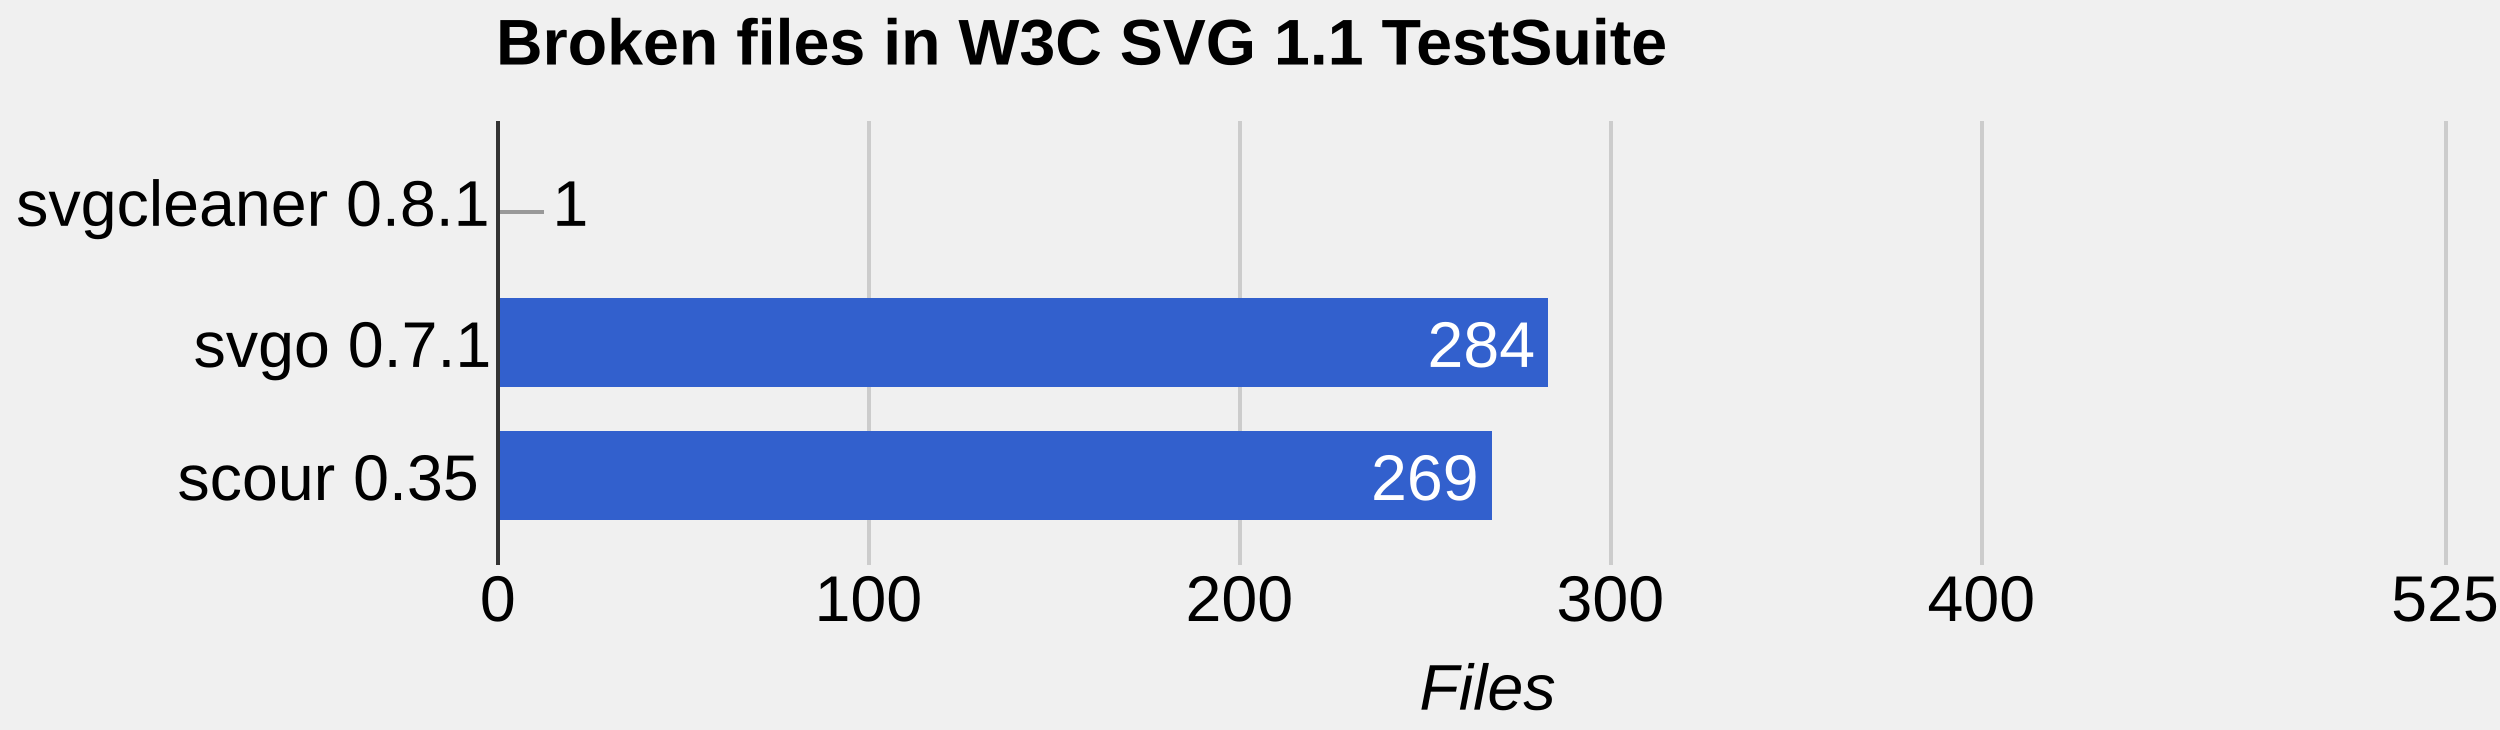
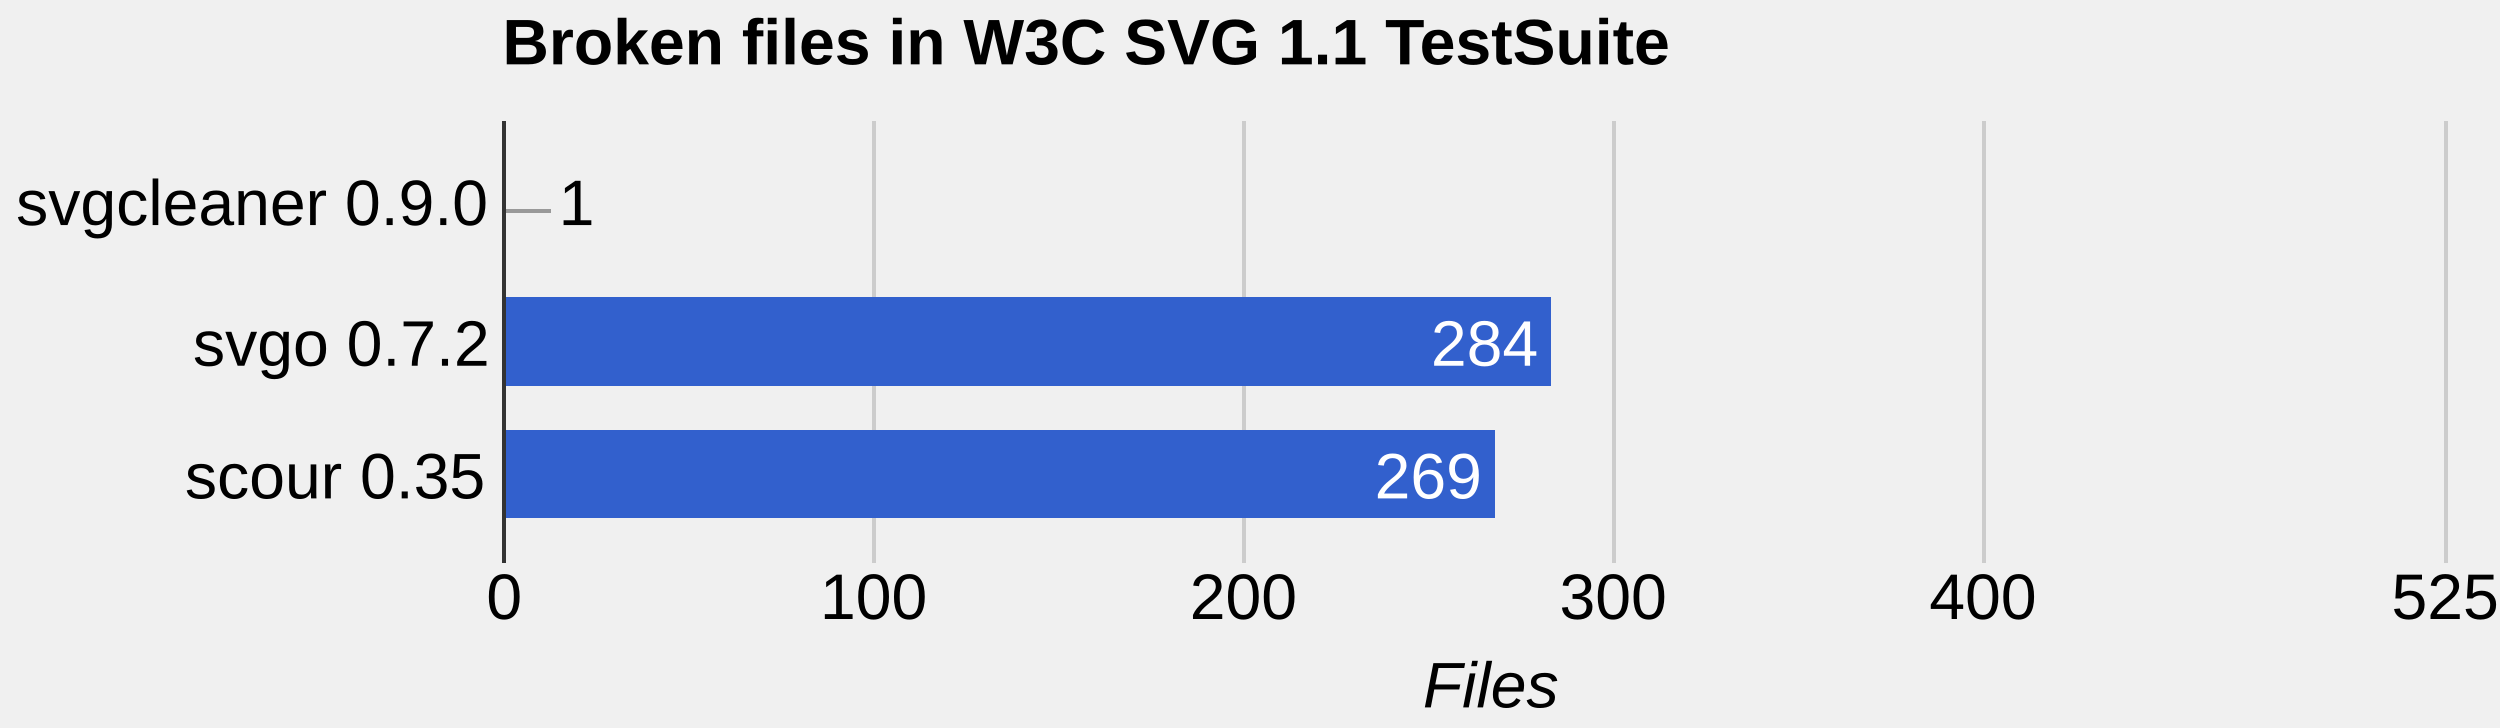
- <svg xmlns="http://www.w3.org/2000/svg" height="181" shape-rendering="crispEdges" width="620">
-   <text font-family="Arial" font-size="16" font-weight="bold" x="123" y="16">
+ <svg xmlns="http://www.w3.org/2000/svg" height="181" shape-rendering="crispEdges" width="622">
+   <text font-family="Arial" font-size="16" font-weight="bold" x="125" y="16">
        Broken files in W3C SVG 1.1 TestSuite
    </text>
  <text font-family="Arial" font-size="16" x="4" y="56">
-         svgcleaner 0.8.1
+         svgcleaner 0.9.0
    </text>
  <text font-family="Arial" font-size="16" x="48" y="91">
-         svgo 0.7.1
+         svgo 0.7.2
    </text>
-   <text font-family="Arial" font-size="16" x="44" y="124">
+   <text font-family="Arial" font-size="16" x="46" y="124">
        scour 0.35
    </text>
-   <rect fill="#ccc" height="110" width="1" x="123" y="30" />
-   <text fill="#000" font-family="Arial" font-size="16" x="119" y="154">
+   <rect fill="#ccc" height="110" width="1" x="125" y="30" />
+   <text fill="#000" font-family="Arial" font-size="16" x="121" y="154">
        0
    </text>
-   <rect fill="#ccc" height="110" width="1" x="215" y="30" />
-   <text fill="#000" font-family="Arial" font-size="16" x="202" y="154">
+   <rect fill="#ccc" height="110" width="1" x="217" y="30" />
+   <text fill="#000" font-family="Arial" font-size="16" x="204" y="154">
        100
    </text>
-   <rect fill="#ccc" height="110" width="1" x="307" y="30" />
-   <text fill="#000" font-family="Arial" font-size="16" x="294" y="154">
+   <rect fill="#ccc" height="110" width="1" x="309" y="30" />
+   <text fill="#000" font-family="Arial" font-size="16" x="296" y="154">
        200
    </text>
-   <rect fill="#ccc" height="110" width="1" x="399" y="30" />
-   <text fill="#000" font-family="Arial" font-size="16" x="386" y="154">
+   <rect fill="#ccc" height="110" width="1" x="401" y="30" />
+   <text fill="#000" font-family="Arial" font-size="16" x="388" y="154">
        300
    </text>
-   <rect fill="#ccc" height="110" width="1" x="491" y="30" />
-   <text fill="#000" font-family="Arial" font-size="16" x="478" y="154">
+   <rect fill="#ccc" height="110" width="1" x="493" y="30" />
+   <text fill="#000" font-family="Arial" font-size="16" x="480" y="154">
        400
    </text>
-   <rect fill="#ccc" height="110" width="1" x="606" y="30" />
-   <text fill="#000" font-family="Arial" font-size="16" x="593" y="154">
+   <rect fill="#ccc" height="110" width="1" x="608" y="30" />
+   <text fill="#000" font-family="Arial" font-size="16" x="595" y="154">
        525
    </text>
-   <rect fill="#3260cd" height="22" width="0" x="123" y="41" />
-   <rect fill="#999" height="1" width="12" x="123" y="52" />
-   <text fill="#000" font-family="Arial" font-size="16" x="137" y="56">
+   <rect fill="#3260cd" height="22" width="0" x="125" y="41" />
+   <rect fill="#999" height="1" width="12" x="125" y="52" />
+   <text fill="#000" font-family="Arial" font-size="16" x="139" y="56">
        1
    </text>
-   <rect fill="#3260cd" height="22" width="261" x="123" y="74" />
-   <text fill="#fff" font-family="Arial" font-size="16" x="354" y="91">
+   <rect fill="#3260cd" height="22" width="261" x="125" y="74" />
+   <text fill="#fff" font-family="Arial" font-size="16" x="356" y="91">
        284
    </text>
-   <rect fill="#3260cd" height="22" width="247" x="123" y="107" />
-   <text fill="#fff" font-family="Arial" font-size="16" x="340" y="124">
+   <rect fill="#3260cd" height="22" width="247" x="125" y="107" />
+   <text fill="#fff" font-family="Arial" font-size="16" x="342" y="124">
        269
    </text>
-   <rect fill="#333" height="110" width="1" x="123" y="30" />
-   <text font-family="Arial" font-size="16" font-style="italic" x="352" y="176">
+   <rect fill="#333" height="110" width="1" x="125" y="30" />
+   <text font-family="Arial" font-size="16" font-style="italic" x="354" y="176">
        Files
    </text>
</svg>
